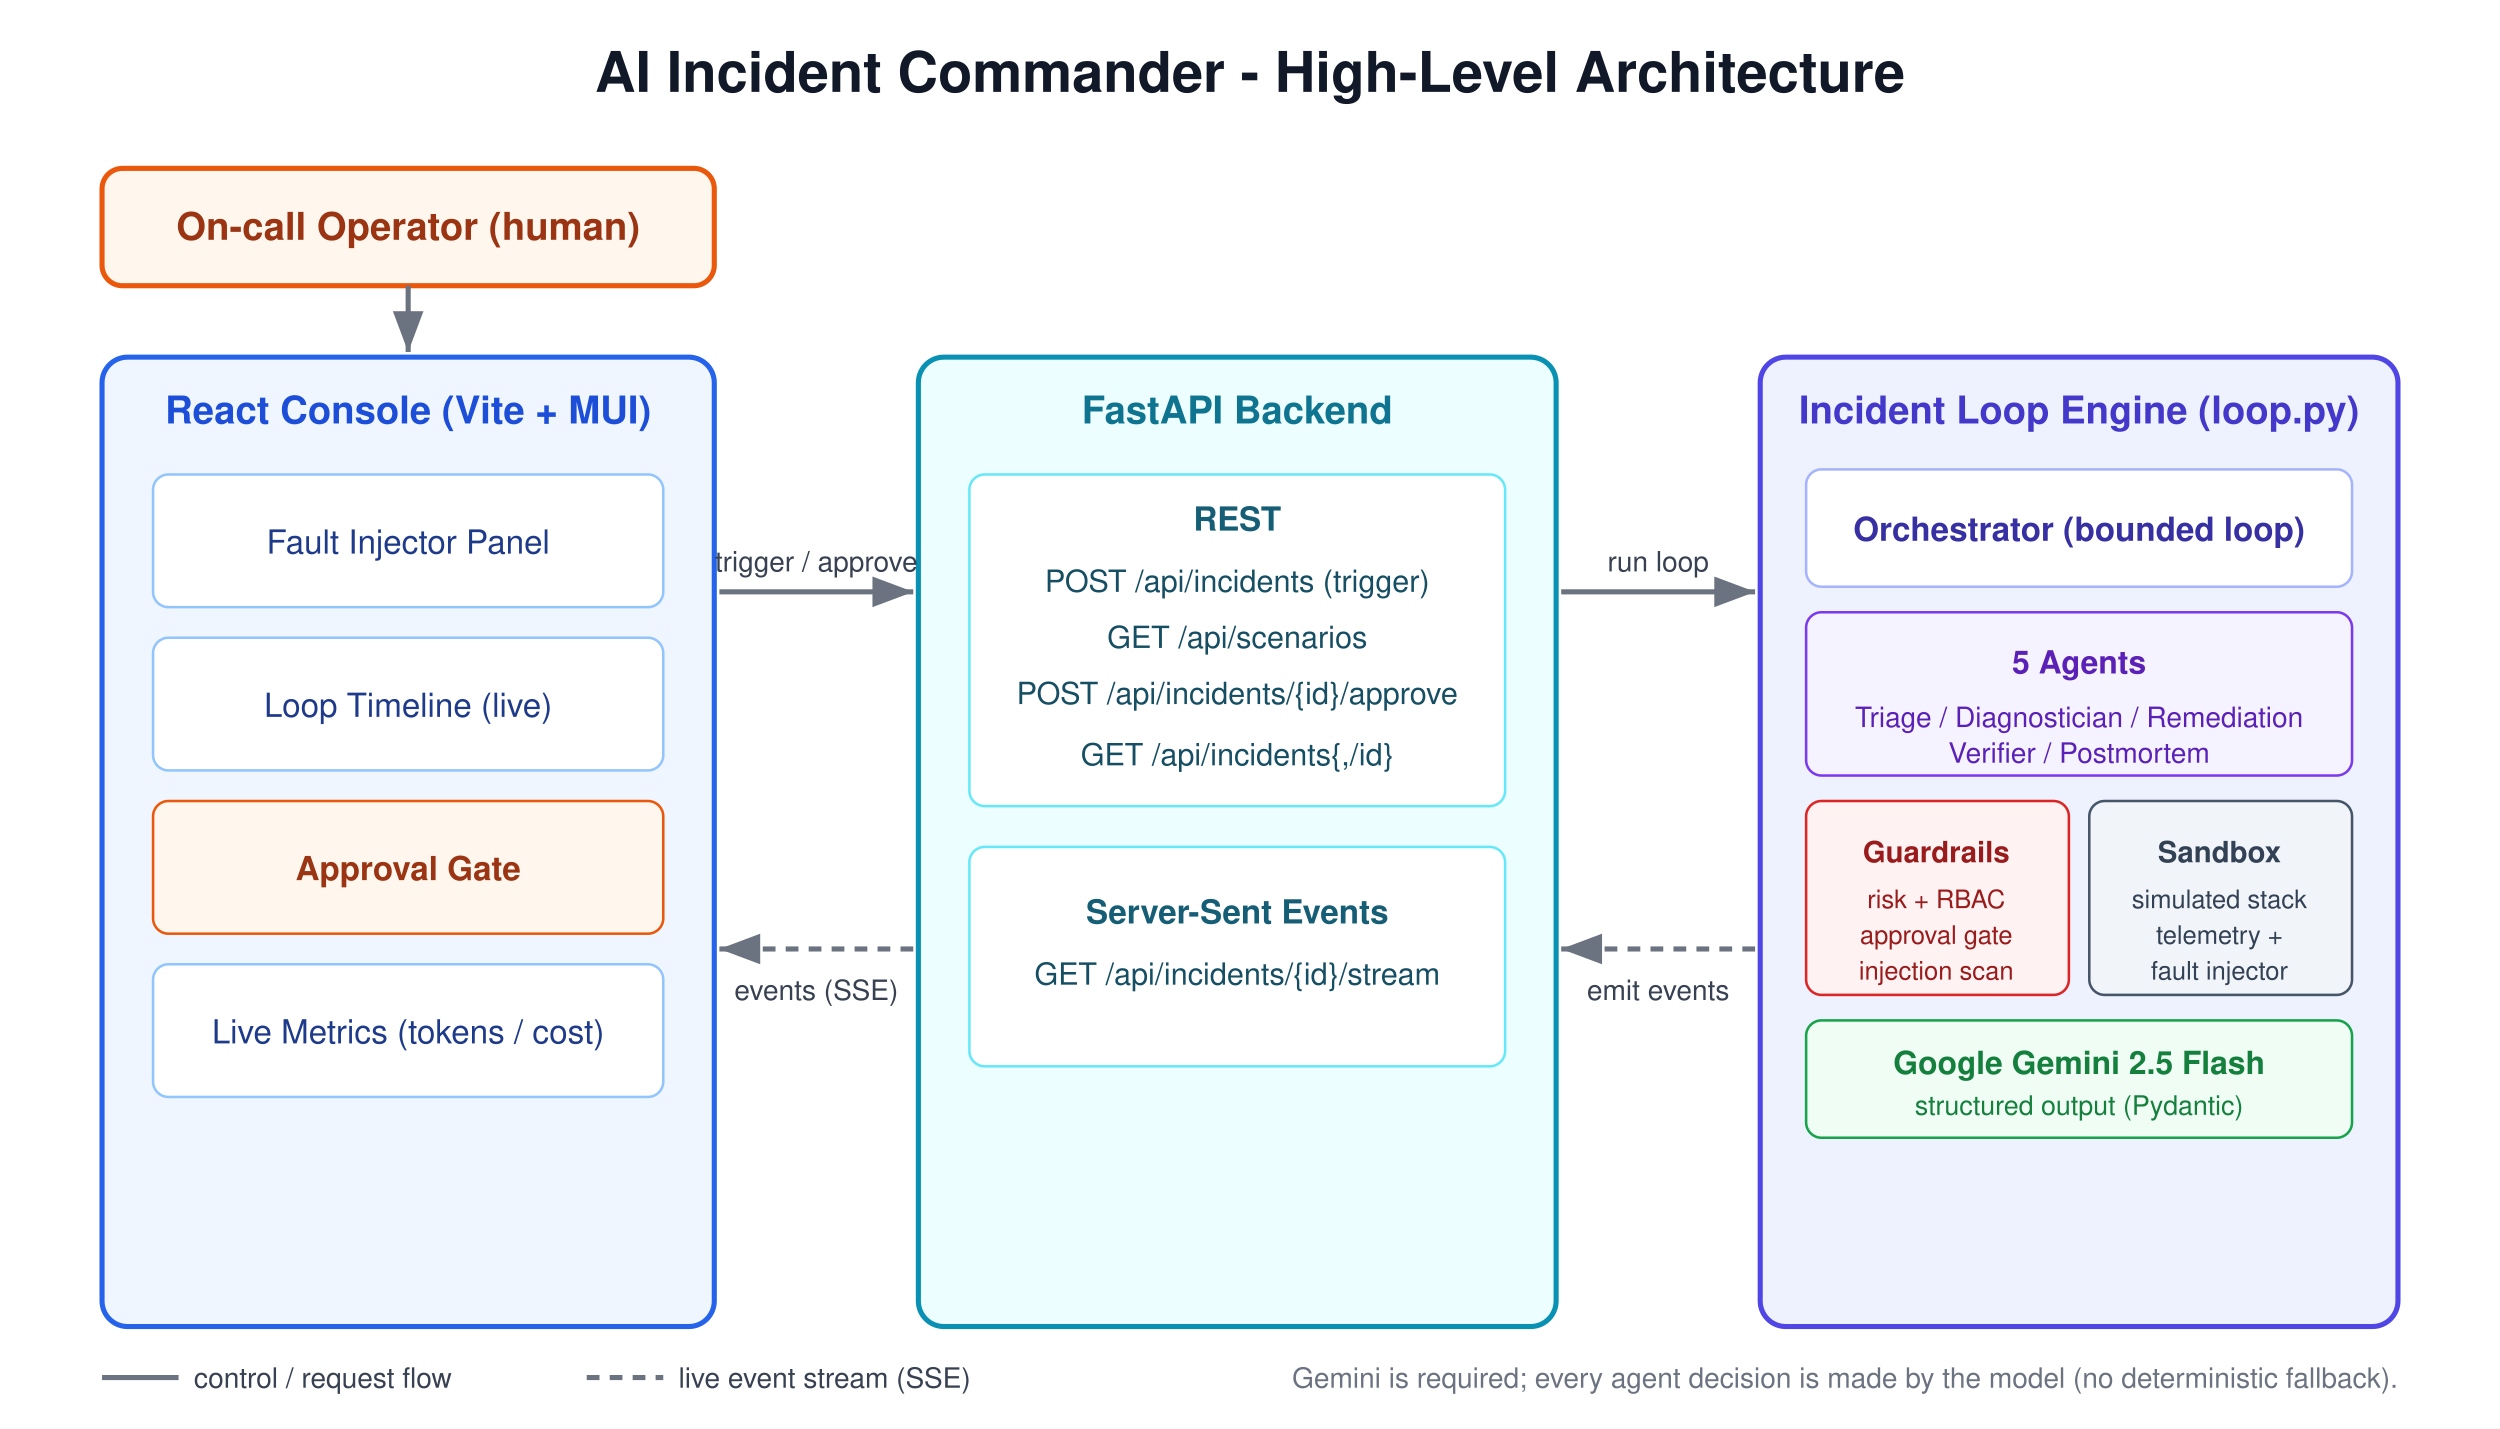
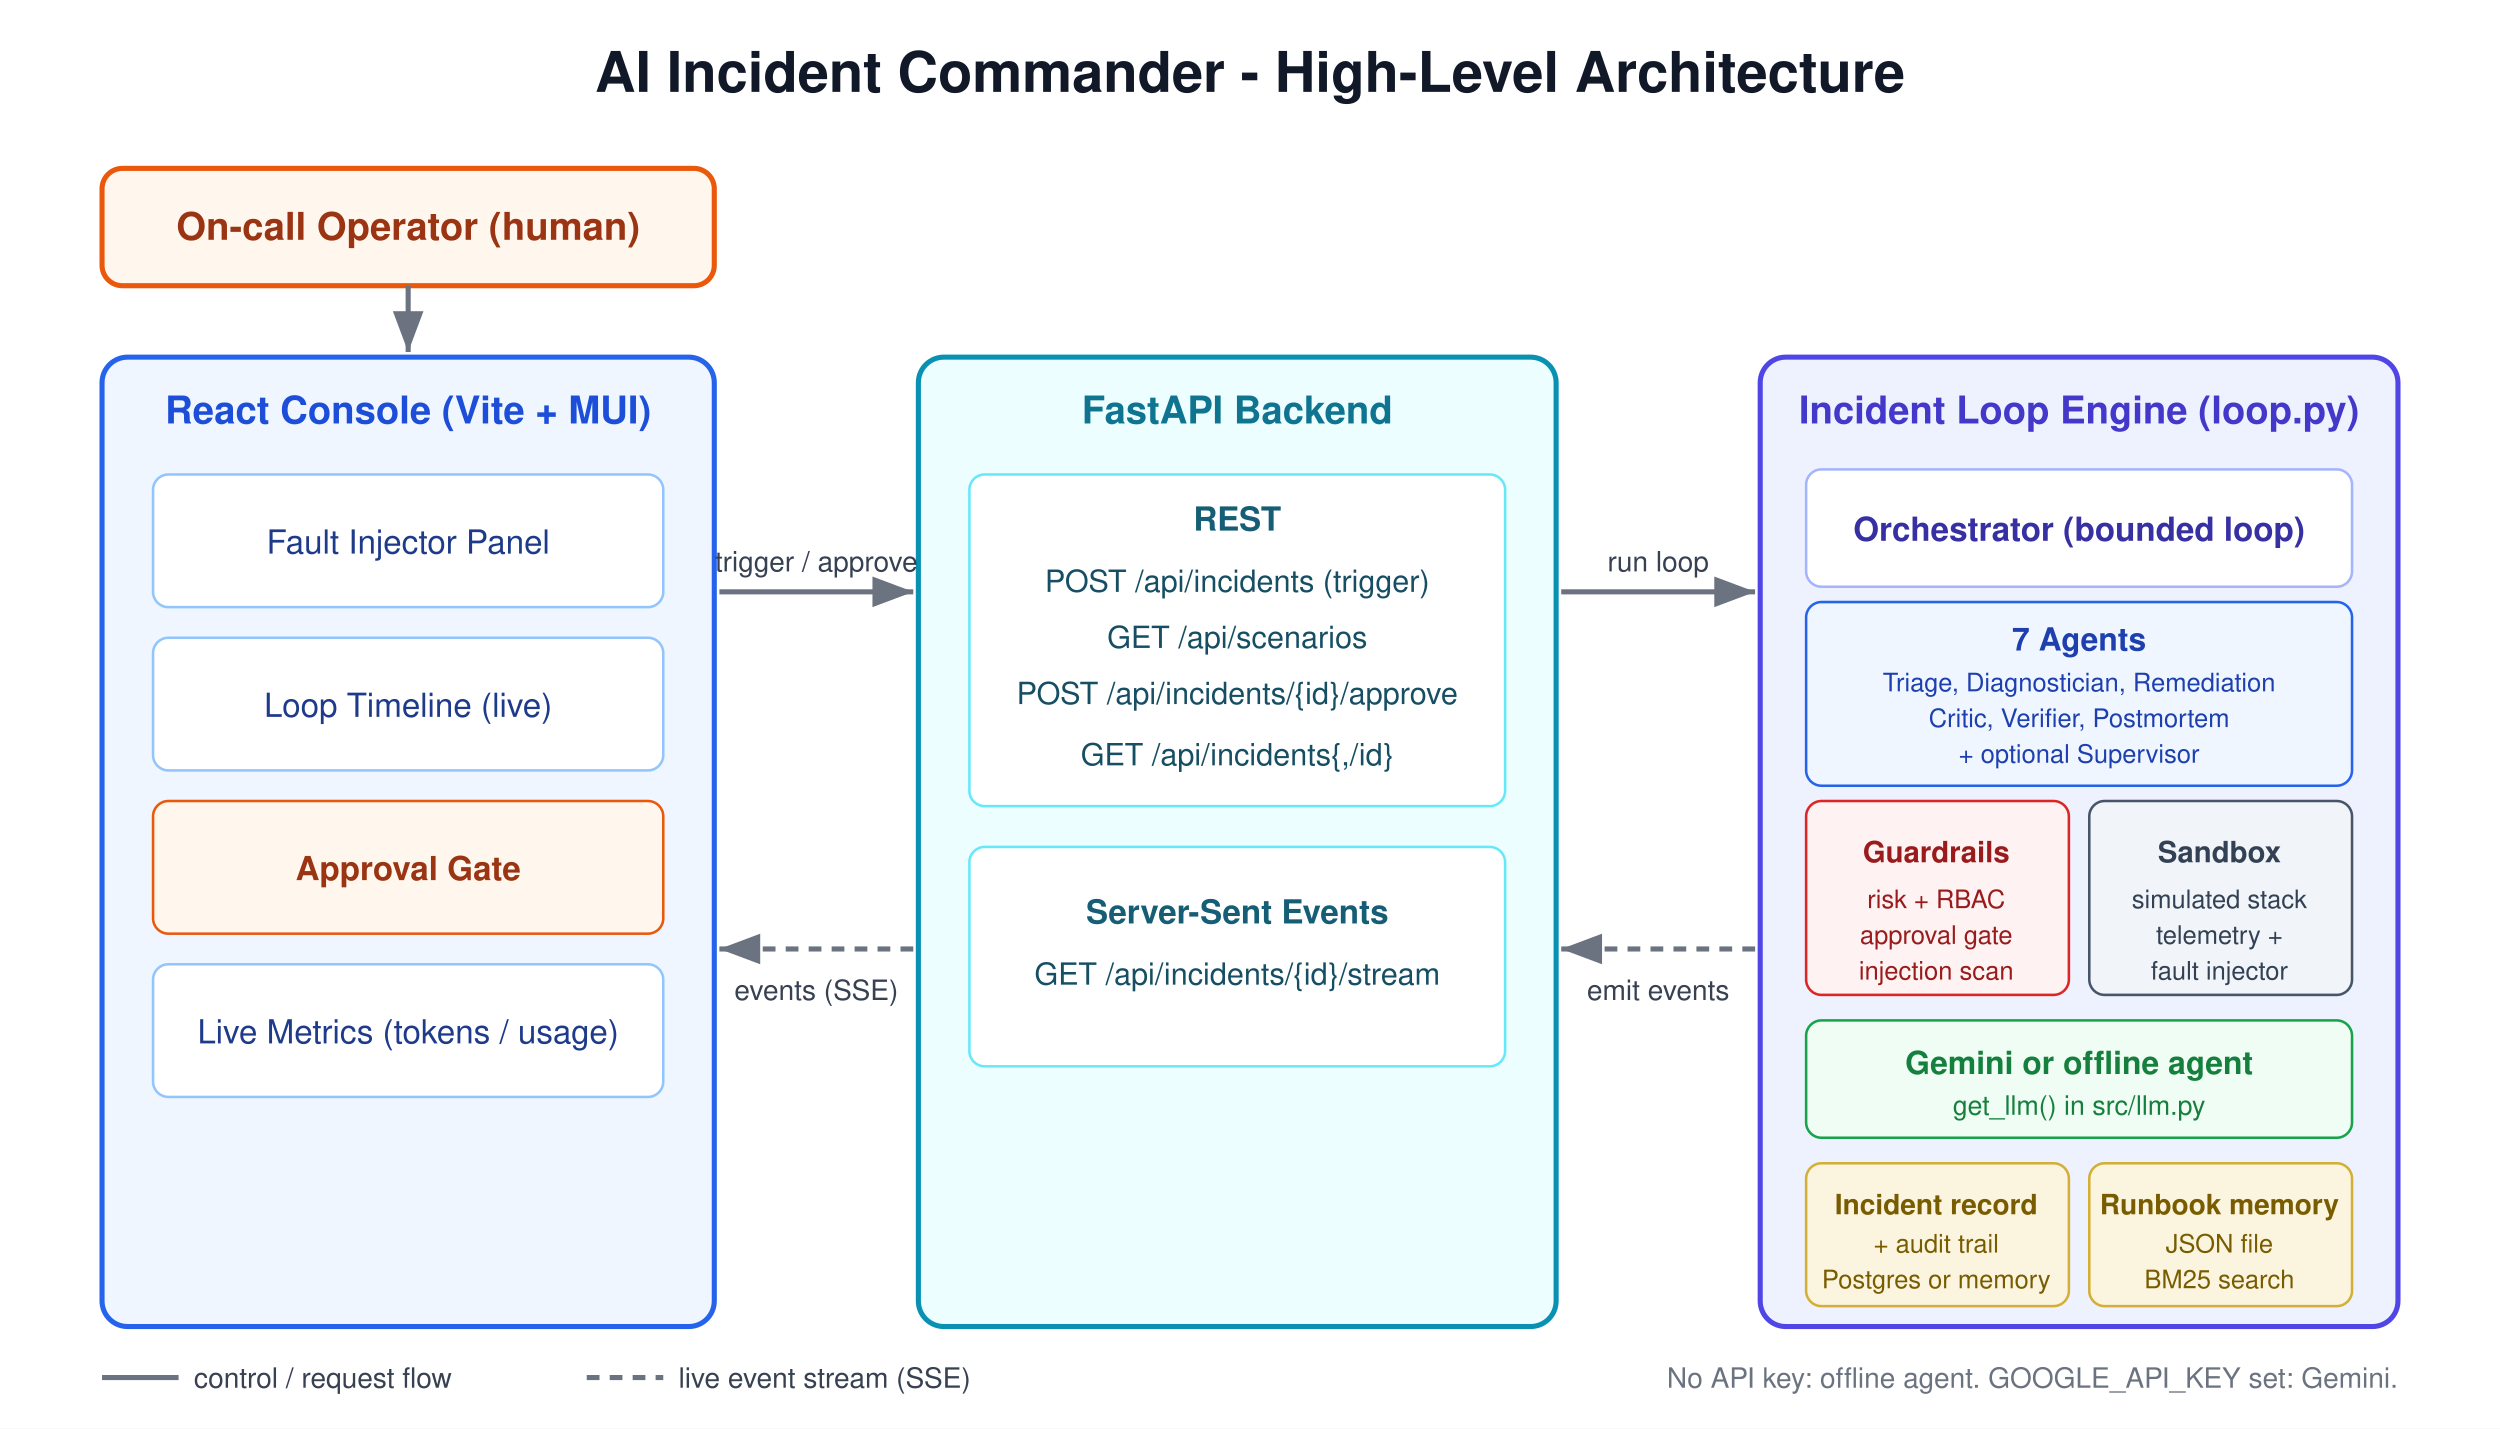
<svg xmlns="http://www.w3.org/2000/svg" viewBox="0 0 980 560" font-family="Segoe UI, Helvetica, Arial, sans-serif">
  <defs>
    <marker id="arrow" markerWidth="10" markerHeight="10" refX="8" refY="3" orient="auto" markerUnits="strokeWidth">
      <path d="M0,0 L8,3 L0,6 Z" fill="#6b7280" />
    </marker>
  </defs>
  <rect x="0" y="0" width="980" height="560" fill="#ffffff" />
  <text x="490" y="36" text-anchor="middle" font-size="22" font-weight="700" fill="#111827">AI Incident Commander - High-Level Architecture</text>
  <rect x="40" y="66" width="240" height="46" rx="8" fill="#fff7ed" stroke="#ea580c" stroke-width="2" />
  <text x="160" y="94" text-anchor="middle" font-size="15" font-weight="600" fill="#9a3412">On-call Operator (human)</text>
  <rect x="40" y="140" width="240" height="380" rx="10" fill="#eff6ff" stroke="#2563eb" stroke-width="2" />
  <text x="160" y="166" text-anchor="middle" font-size="15" font-weight="700" fill="#1d4ed8">React Console (Vite + MUI)</text>
  <rect x="60" y="186" width="200" height="52" rx="6" fill="#ffffff" stroke="#93c5fd" />
  <text x="160" y="217" text-anchor="middle" font-size="13" fill="#1e3a8a">Fault Injector Panel</text>
  <rect x="60" y="250" width="200" height="52" rx="6" fill="#ffffff" stroke="#93c5fd" />
  <text x="160" y="281" text-anchor="middle" font-size="13" fill="#1e3a8a">Loop Timeline (live)</text>
  <rect x="60" y="314" width="200" height="52" rx="6" fill="#fff7ed" stroke="#ea580c" />
  <text x="160" y="345" text-anchor="middle" font-size="13" font-weight="600" fill="#9a3412">Approval Gate</text>
  <rect x="60" y="378" width="200" height="52" rx="6" fill="#ffffff" stroke="#93c5fd" />
-   <text x="160" y="409" text-anchor="middle" font-size="13" fill="#1e3a8a">Live Metrics (tokens / cost)</text>
+   <text x="160" y="409" text-anchor="middle" font-size="13" fill="#1e3a8a">Live Metrics (tokens / usage)</text>
  <rect x="360" y="140" width="250" height="380" rx="10" fill="#ecfeff" stroke="#0891b2" stroke-width="2" />
  <text x="485" y="166" text-anchor="middle" font-size="15" font-weight="700" fill="#0e7490">FastAPI Backend</text>
  <rect x="380" y="186" width="210" height="130" rx="6" fill="#ffffff" stroke="#67e8f9" />
  <text x="485" y="208" text-anchor="middle" font-size="13" font-weight="600" fill="#155e75">REST</text>
  <text x="485" y="232" text-anchor="middle" font-size="12" fill="#164e63">POST /api/incidents (trigger)</text>
  <text x="485" y="254" text-anchor="middle" font-size="12" fill="#164e63">GET /api/scenarios</text>
  <text x="485" y="276" text-anchor="middle" font-size="12" fill="#164e63">POST /api/incidents/{id}/approve</text>
  <text x="485" y="300" text-anchor="middle" font-size="12" fill="#164e63">GET /api/incidents{,/id}</text>
  <rect x="380" y="332" width="210" height="86" rx="6" fill="#ffffff" stroke="#67e8f9" />
  <text x="485" y="362" text-anchor="middle" font-size="13" font-weight="600" fill="#155e75">Server-Sent Events</text>
  <text x="485" y="386" text-anchor="middle" font-size="12" fill="#164e63">GET /api/incidents/{id}/stream</text>
  <rect x="690" y="140" width="250" height="380" rx="10" fill="#eef2ff" stroke="#4f46e5" stroke-width="2" />
  <text x="815" y="166" text-anchor="middle" font-size="15" font-weight="700" fill="#4338ca">Incident Loop Engine (loop.py)</text>
  <rect x="708" y="184" width="214" height="46" rx="6" fill="#ffffff" stroke="#a5b4fc" />
  <text x="815" y="212" text-anchor="middle" font-size="13" font-weight="600" fill="#3730a3">Orchestrator (bounded loop)</text>
-   <rect x="708" y="240" width="214" height="64" rx="6" fill="#f5f3ff" stroke="#7c3aed" />
-   <text x="815" y="264" text-anchor="middle" font-size="12.5" font-weight="600" fill="#5b21b6">5 Agents</text>
-   <text x="815" y="285" text-anchor="middle" font-size="11" fill="#5b21b6">Triage / Diagnostician / Remediation</text>
-   <text x="815" y="299" text-anchor="middle" font-size="11" fill="#5b21b6">Verifier / Postmortem</text>
+   <rect x="708" y="236" width="214" height="72" rx="6" fill="#eff6ff" stroke="#2563eb" />
+   <text x="815" y="255" text-anchor="middle" font-size="12.5" font-weight="600" fill="#1e40af">7 Agents</text>
+   <text x="815" y="271" text-anchor="middle" font-size="10" fill="#1e40af">Triage, Diagnostician, Remediation</text>
+   <text x="815" y="285" text-anchor="middle" font-size="10" fill="#1e40af">Critic, Verifier, Postmortem</text>
+   <text x="815" y="299" text-anchor="middle" font-size="10" fill="#1e40af">+ optional Supervisor</text>
  <rect x="708" y="314" width="103" height="76" rx="6" fill="#fef2f2" stroke="#dc2626" />
  <text x="759" y="338" text-anchor="middle" font-size="11.5" font-weight="600" fill="#991b1b">Guardrails</text>
  <text x="759" y="356" text-anchor="middle" font-size="10" fill="#991b1b">risk + RBAC</text>
  <text x="759" y="370" text-anchor="middle" font-size="10" fill="#991b1b">approval gate</text>
  <text x="759" y="384" text-anchor="middle" font-size="10" fill="#991b1b">injection scan</text>
  <rect x="819" y="314" width="103" height="76" rx="6" fill="#f1f5f9" stroke="#475569" />
  <text x="870" y="338" text-anchor="middle" font-size="11.5" font-weight="600" fill="#334155">Sandbox</text>
  <text x="870" y="356" text-anchor="middle" font-size="10" fill="#334155">simulated stack</text>
  <text x="870" y="370" text-anchor="middle" font-size="10" fill="#334155">telemetry +</text>
  <text x="870" y="384" text-anchor="middle" font-size="10" fill="#334155">fault injector</text>
  <rect x="708" y="400" width="214" height="46" rx="6" fill="#f0fdf4" stroke="#16a34a" />
-   <text x="815" y="421" text-anchor="middle" font-size="12.5" font-weight="600" fill="#15803d">Google Gemini 2.5 Flash</text>
-   <text x="815" y="437" text-anchor="middle" font-size="10.5" fill="#15803d">structured output (Pydantic)</text>
+   <text x="815" y="421" text-anchor="middle" font-size="12.5" font-weight="600" fill="#15803d">Gemini or offline agent</text>
+   <text x="815" y="437" text-anchor="middle" font-size="10.5" fill="#15803d">get_llm() in src/llm.py</text>
+   <rect x="708" y="456" width="103" height="56" rx="6" fill="#fbf5df" stroke="#d4af37" />
+   <text x="759" y="476" text-anchor="middle" font-size="11" font-weight="600" fill="#7a5c00">Incident record</text>
+   <text x="759" y="491" text-anchor="middle" font-size="10" fill="#7a5c00">+ audit trail</text>
+   <text x="759" y="505" text-anchor="middle" font-size="10" fill="#7a5c00">Postgres or memory</text>
+   <rect x="819" y="456" width="103" height="56" rx="6" fill="#fbf5df" stroke="#d4af37" />
+   <text x="870" y="476" text-anchor="middle" font-size="11" font-weight="600" fill="#7a5c00">Runbook memory</text>
+   <text x="870" y="491" text-anchor="middle" font-size="10" fill="#7a5c00">JSON file</text>
+   <text x="870" y="505" text-anchor="middle" font-size="10" fill="#7a5c00">BM25 search</text>
  <line x1="160" y1="112" x2="160" y2="138" stroke="#6b7280" stroke-width="2" marker-end="url(#arrow)" />
  <line x1="282" y1="232" x2="358" y2="232" stroke="#6b7280" stroke-width="2" marker-end="url(#arrow)" />
  <text x="320" y="224" text-anchor="middle" font-size="11" fill="#374151">trigger / approve</text>
  <line x1="358" y1="372" x2="282" y2="372" stroke="#6b7280" stroke-width="2" stroke-dasharray="5 4" marker-end="url(#arrow)" />
  <text x="320" y="392" text-anchor="middle" font-size="11" fill="#374151">events (SSE)</text>
  <line x1="612" y1="232" x2="688" y2="232" stroke="#6b7280" stroke-width="2" marker-end="url(#arrow)" />
  <text x="650" y="224" text-anchor="middle" font-size="11" fill="#374151">run loop</text>
  <line x1="688" y1="372" x2="612" y2="372" stroke="#6b7280" stroke-width="2" stroke-dasharray="5 4" marker-end="url(#arrow)" />
  <text x="650" y="392" text-anchor="middle" font-size="11" fill="#374151">emit events</text>
  <line x1="40" y1="540" x2="70" y2="540" stroke="#6b7280" stroke-width="2" />
  <text x="76" y="544" font-size="11" fill="#374151">control / request flow</text>
  <line x1="230" y1="540" x2="260" y2="540" stroke="#6b7280" stroke-width="2" stroke-dasharray="5 4" />
  <text x="266" y="544" font-size="11" fill="#374151">live event stream (SSE)</text>
-   <text x="940" y="544" text-anchor="end" font-size="11" fill="#6b7280">Gemini is required; every agent decision is made by the model (no deterministic fallback).</text>
+   <text x="940" y="544" text-anchor="end" font-size="11" fill="#6b7280">No API key: offline agent. GOOGLE_API_KEY set: Gemini.</text>
</svg>
